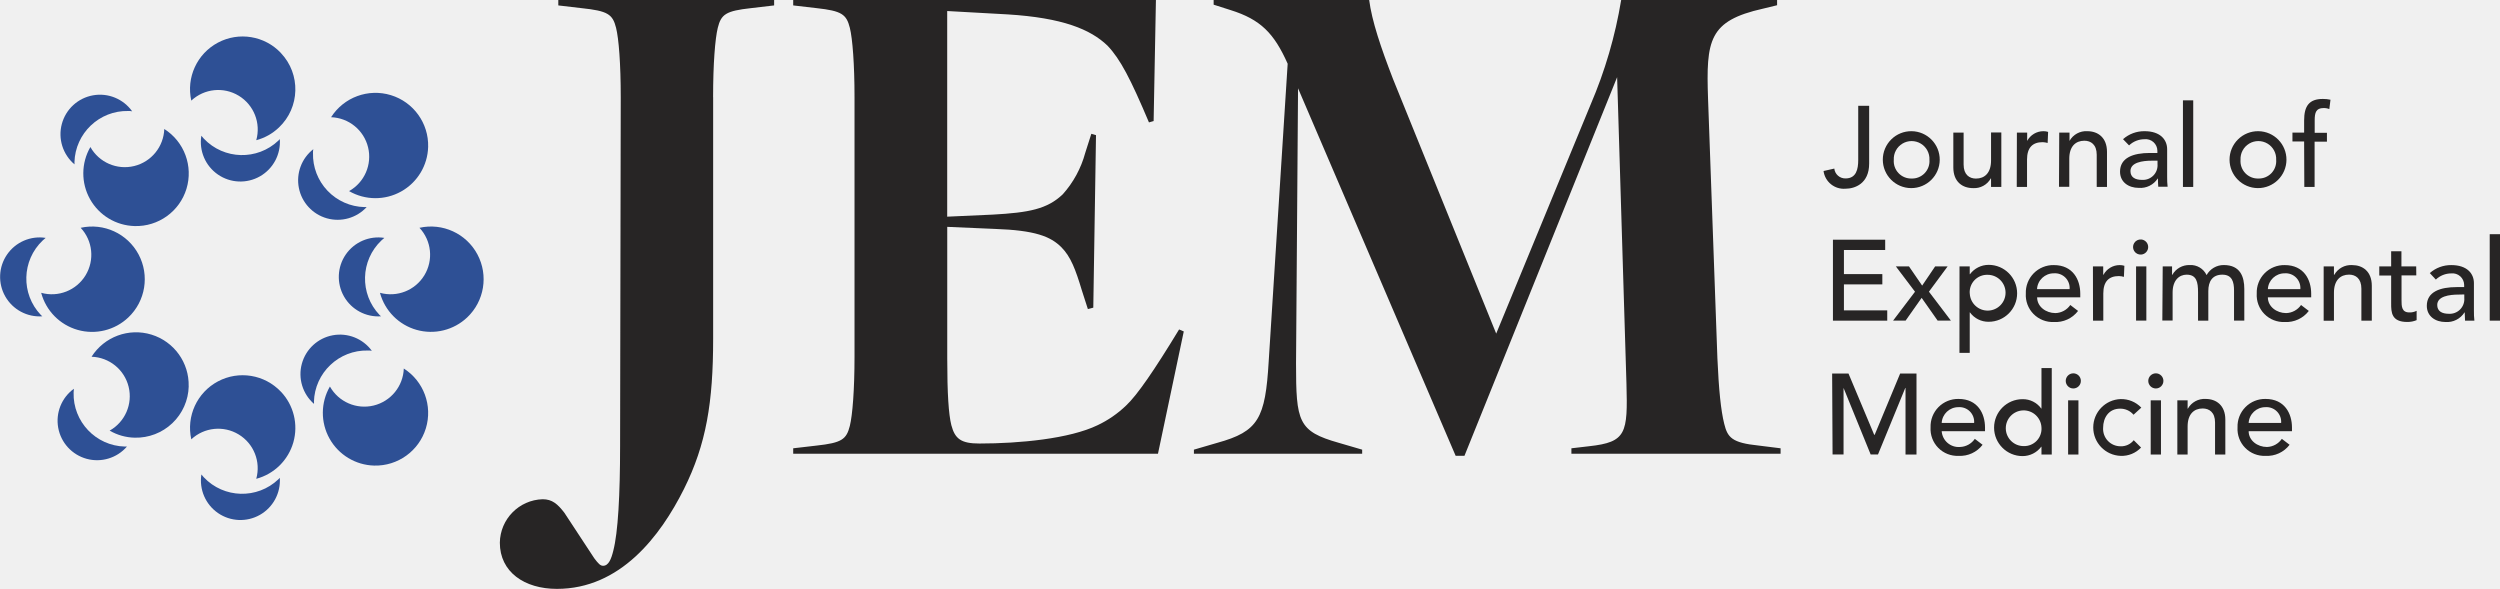
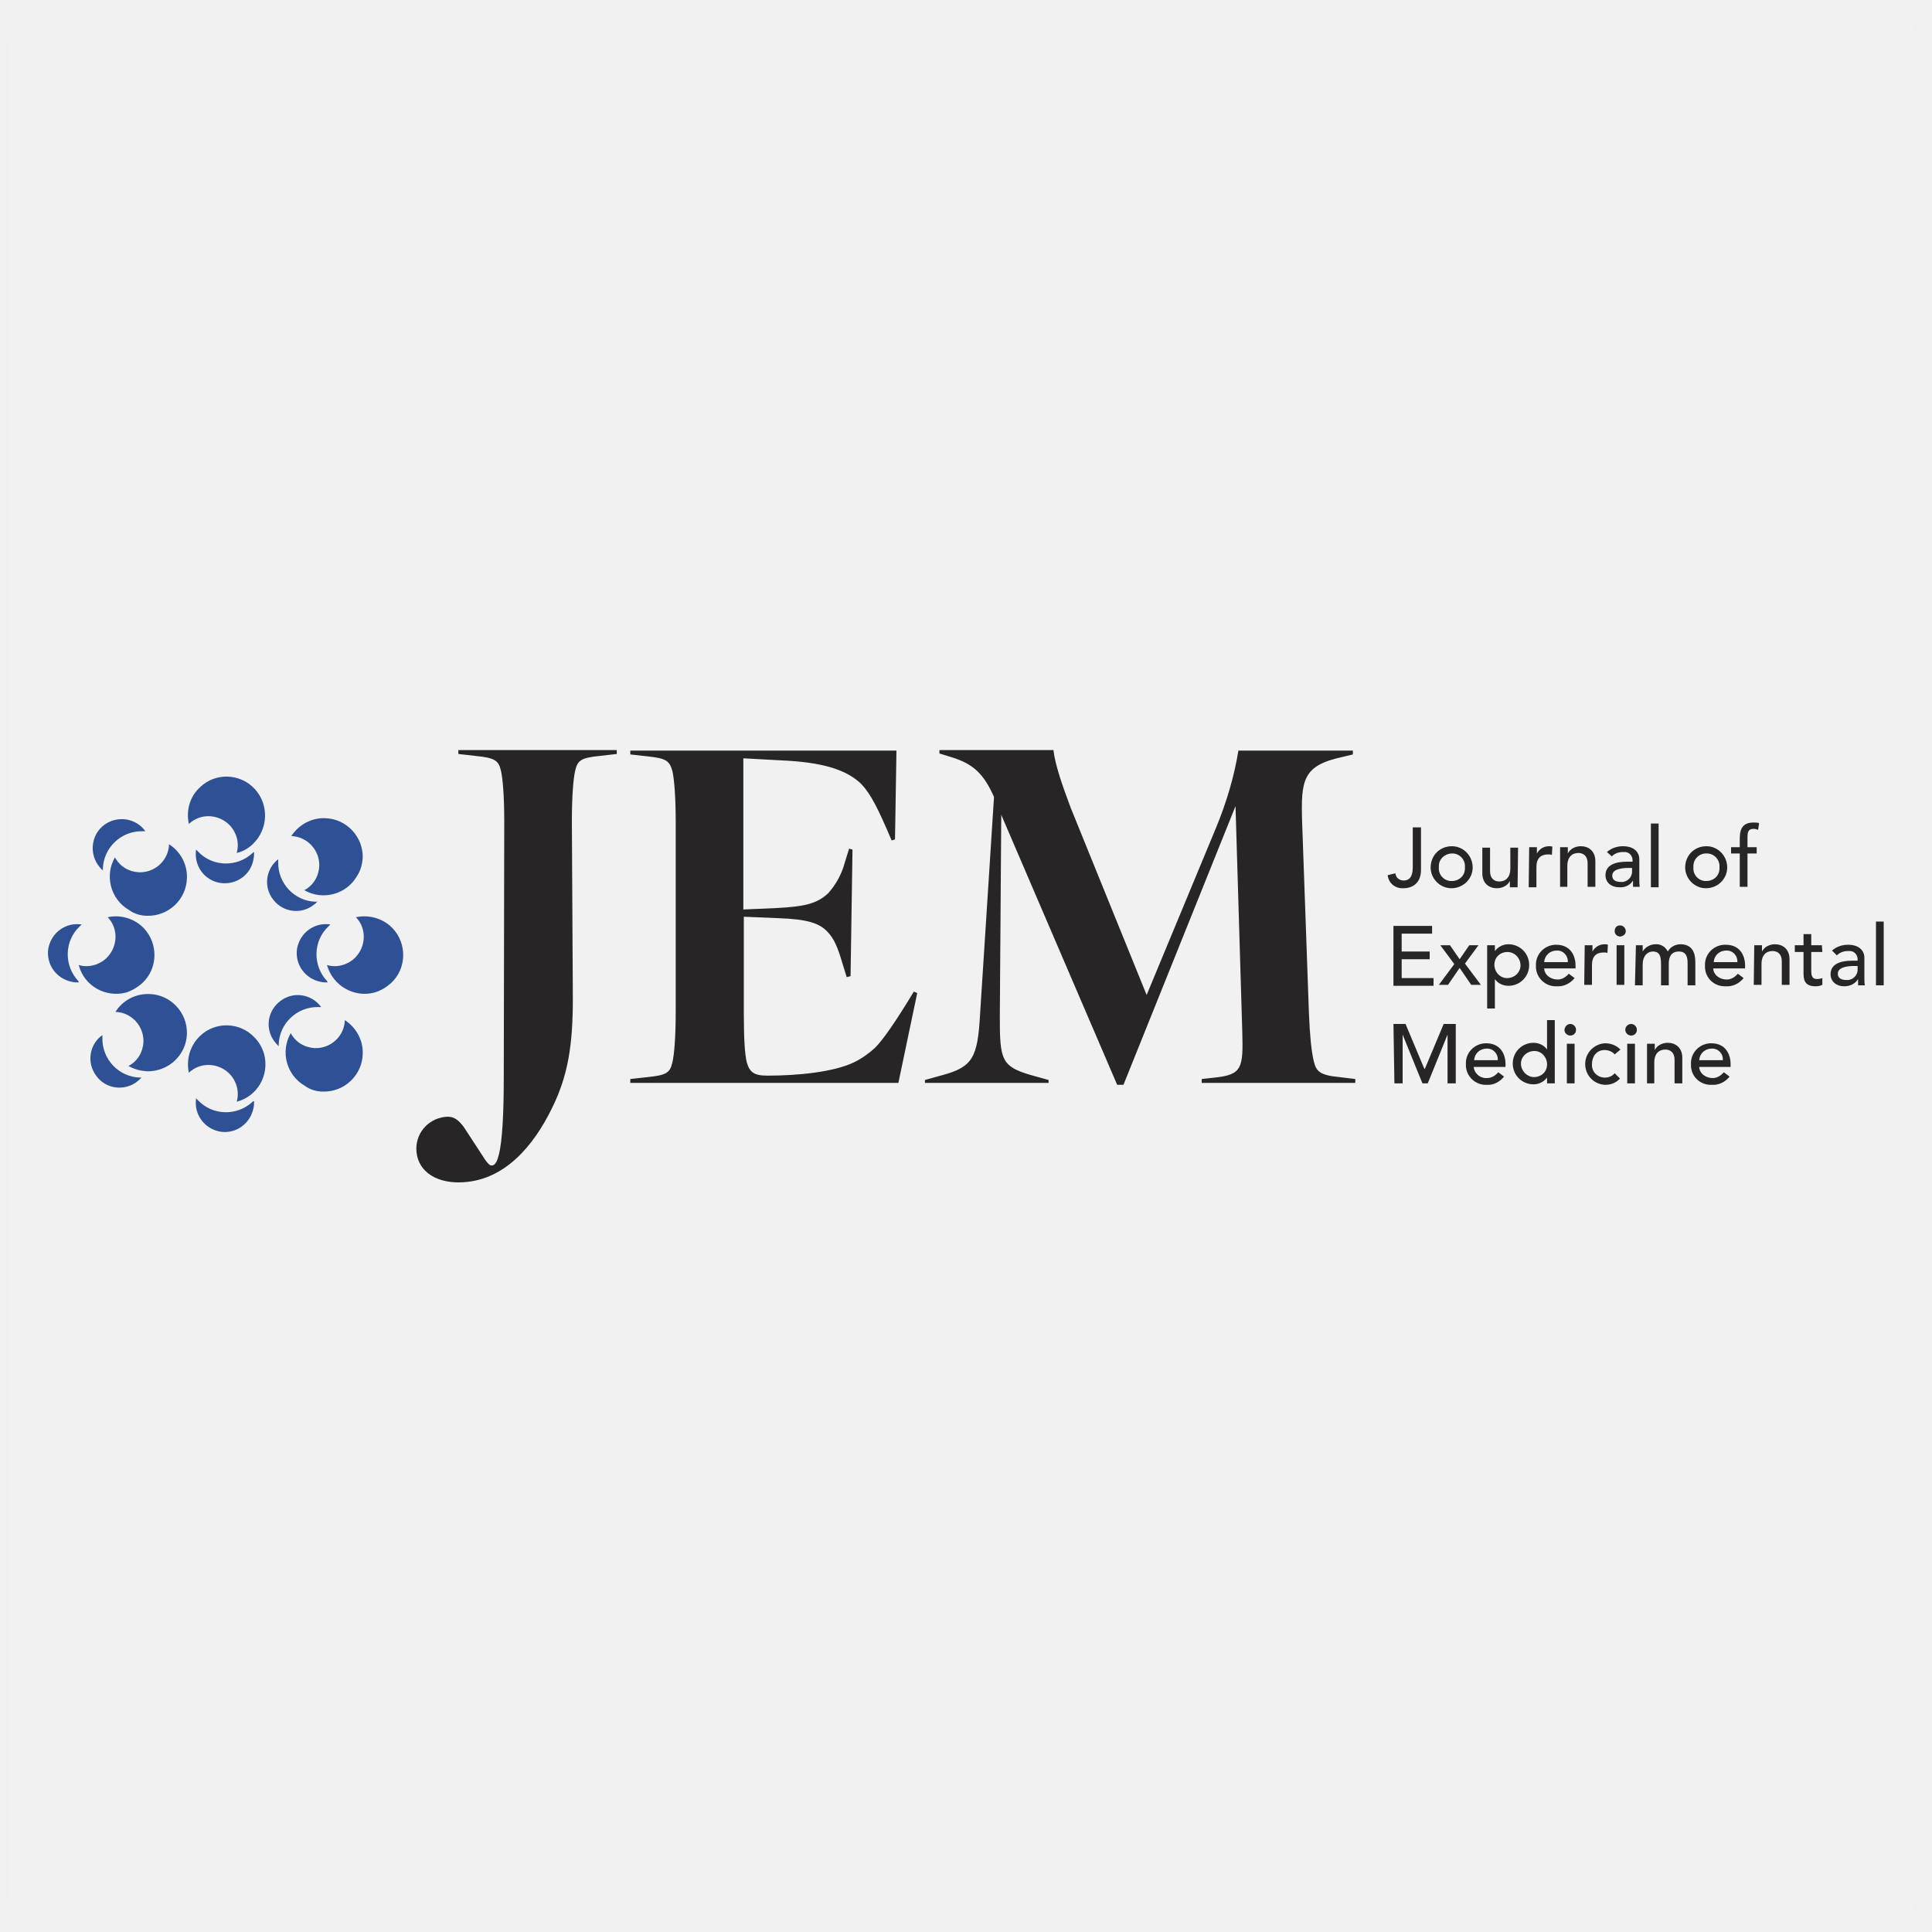
- <svg xmlns="http://www.w3.org/2000/svg" id="Layer_1" data-name="Layer 1" viewBox="0 0 534.92 126">
-   <defs>
-     <style>.cls-1{fill:#272525;}.cls-2{fill:#2e5095;}</style>
-   </defs>
-   <path class="cls-1" d="M164.12,29.78c0-7.12.43-12.5,1-14.82.72-2.91,1.74-3.63,7.12-4.22l4.94-.58V9H131v1.16l4.94.58c5.67.59,6.69,1.31,7.42,4.22.58,2.32,1,7.7,1,14.82l-.14,74.56c0,10.61-.44,18.6-1.46,22.52-.43,1.75-1,3.2-2.18,3.2-.58,0-1-.44-1.88-1.6l-6.4-9.74c-1.45-1.89-2.62-2.9-4.65-2.9a9.44,9.44,0,0,0-9.16,9.3c0,6.25,5.24,9.88,12.21,9.88,13.52,0,22.09-11.19,27.18-21.36,4.79-9.59,6.25-18.6,6.25-32.12V29.78ZM264.83,79.92l-1-.43c-5.38,8.86-9,14.09-11.33,16.27a22.93,22.93,0,0,1-6.11,4.22c-6,2.9-16.71,3.92-25.29,3.92-3.92,0-5.23-1-6-3.92-.59-2.33-.88-6.83-.88-14.25V57.54l10.18.44c8.57.29,11.91,1.59,14.24,3.92,2,2,3.05,4.8,4.36,9.16l1.31,4.07,1.16-.3.58-36.91-1-.29-1.3,4.07a21.83,21.83,0,0,1-4.8,8.86c-3.34,3.2-7.27,3.93-15,4.36l-9.74.44v-44l12.94.72c11.77.73,17.73,3.2,21.36,6.69,2.76,2.9,4.94,7.12,8.87,16.42l1-.29L258.87,9H181.26v1.16l5,.58c5.37.59,6.39,1.31,7.12,4.22.58,2.32,1,7.85,1,14.82V85.3c0,7.12-.43,12.5-1,14.82-.73,2.91-1.75,3.63-7.12,4.22l-5,.58v1.16h78.05l5.52-26.16Zm92.72-54.5,2,65.69c.29,10.61,0,12.5-8,13.37l-3.78.44v1.16h44.76v-1.16l-4.65-.58c-5.81-.59-6.69-1.75-7.41-4.65s-1.16-7.27-1.46-14l-2-55.51c-.44-12.65.15-16.72,11.77-19.33l3-.73V9H358.42a96.44,96.44,0,0,1-6.54,22.38l-20.2,49-22.09-54.5C307,19.17,305.08,13.5,304.5,9H271.22v1l3.63,1.16c6.4,2,9.3,4.94,12.21,11.48L283,86.32c-.72,12.2-2.18,15-11,17.43L267,105.21v.87h36v-.87L298,103.75c-8.72-2.47-9.15-4.5-9.15-17l.43-58.86L323,106.52h1.89l32.7-81.1Z" transform="translate(-11.54 -9)" />
-   <path class="cls-1" d="M409.14,31.64h2.34V44c0,4.35-3.13,5.38-5.06,5.38a4.38,4.38,0,0,1-4.7-3.79l2.3-.52a2.37,2.37,0,0,0,2.4,2.11c2.32,0,2.72-2,2.72-3.94Z" transform="translate(-11.54 -9)" />
-   <path class="cls-1" d="M420.56,37.07a6.09,6.09,0,1,1-6.16,6.09A6.09,6.09,0,0,1,420.56,37.07Zm0,10.13a3.72,3.72,0,0,0,3.82-4,3.82,3.82,0,1,0-7.63,0A3.72,3.72,0,0,0,420.56,47.2Z" transform="translate(-11.54 -9)" />
-   <path class="cls-1" d="M439.76,49h-2.2V47.17h-.05a4.06,4.06,0,0,1-3.81,2.08c-2.25,0-4.21-1.34-4.21-4.42V37.37h2.2v6.84c0,2.18,1.25,3,2.64,3,1.84,0,3.23-1.18,3.23-3.87v-6h2.2Z" transform="translate(-11.54 -9)" />
-   <path class="cls-1" d="M443.09,37.37h2.2v1.78h0a3.94,3.94,0,0,1,3.48-2.08,3.14,3.14,0,0,1,1,.15l-.1,2.37a4.25,4.25,0,0,0-1.08-.17c-2.15,0-3.33,1.17-3.33,3.72V49h-2.2Z" transform="translate(-11.54 -9)" />
-   <path class="cls-1" d="M452.15,37.37h2.2v1.78h0a4.08,4.08,0,0,1,3.81-2.08c2.25,0,4.21,1.35,4.21,4.43V49h-2.2V42.11c0-2.18-1.25-3-2.64-3-1.84,0-3.23,1.17-3.23,3.86v6h-2.2Z" transform="translate(-11.54 -9)" />
-   <path class="cls-1" d="M465.8,38.78a6.82,6.82,0,0,1,4.6-1.71c3.42,0,4.84,1.86,4.84,3.87v5.92a16.51,16.51,0,0,0,.1,2.1h-2c-.05-.59-.07-1.17-.07-1.76h-.05a4.42,4.42,0,0,1-4.06,2c-2.16,0-4-1.22-4-3.47,0-3,2.86-4,6.38-4h1.61v-.49a2.5,2.5,0,0,0-2.76-2.45,4.79,4.79,0,0,0-3.3,1.32Zm6.21,4.6c-2.08,0-4.62.37-4.62,2.23,0,1.32,1,1.88,2.49,1.88a3.13,3.13,0,0,0,3.3-3.37v-.74Z" transform="translate(-11.54 -9)" />
-   <path class="cls-1" d="M478.62,30.47h2.2V49h-2.2Z" transform="translate(-11.54 -9)" />
-   <path class="cls-1" d="M494.76,37.07a6.09,6.09,0,1,1-6.17,6.09A6.09,6.09,0,0,1,494.76,37.07Zm0,10.13a3.72,3.72,0,0,0,3.81-4,3.82,3.82,0,1,0-7.63,0A3.72,3.72,0,0,0,494.76,47.2Z" transform="translate(-11.54 -9)" />
-   <path class="cls-1" d="M504.55,39.27h-2.5v-1.9h2.5v-2.6c0-3.08,1.07-4.6,4-4.6a7.14,7.14,0,0,1,1.64.17l-.25,2a3.09,3.09,0,0,0-1.24-.22c-1.62,0-1.89,1-1.89,2.62v2.67h2.62v1.9h-2.64V49h-2.2Z" transform="translate(-11.54 -9)" />
-   <path class="cls-1" d="M403.73,60.29h11.18v2.2h-8.83v5.16h8.22v2.2h-8.22v5.56h9.27v2.2H403.73Z" transform="translate(-11.54 -9)" />
-   <path class="cls-1" d="M421.29,71.42,417.19,66H420l2.82,4.11L425.6,66h2.67l-4,5.41,4.7,6.19h-2.84l-3.42-4.87-3.43,4.87H416.6Z" transform="translate(-11.54 -9)" />
-   <path class="cls-1" d="M430.81,66H433v1.67h.05a5,5,0,0,1,4-2,6.09,6.09,0,0,1,0,12.18,4.87,4.87,0,0,1-4-2H433V84.5h-2.2Zm2.2,5.8a3.83,3.83,0,1,0,3.82-4A3.72,3.72,0,0,0,433,71.81Z" transform="translate(-11.54 -9)" />
-   <path class="cls-1" d="M447.42,72.62c0,2,1.89,3.37,3.92,3.37a4,4,0,0,0,3.18-1.73l1.66,1.27A6.06,6.06,0,0,1,451,77.9a5.76,5.76,0,0,1-6-6.09,5.88,5.88,0,0,1,6-6.09c4.08,0,5.65,3.13,5.65,6.11v.79Zm6.95-1.76A3.14,3.14,0,0,0,451,67.48a3.58,3.58,0,0,0-3.6,3.38Z" transform="translate(-11.54 -9)" />
-   <path class="cls-1" d="M459.36,66h2.2V67.8h.05a3.94,3.94,0,0,1,3.48-2.08,3.14,3.14,0,0,1,1,.15l-.1,2.37a4.25,4.25,0,0,0-1.08-.17c-2.15,0-3.33,1.17-3.33,3.72v5.82h-2.2Z" transform="translate(-11.54 -9)" />
-   <path class="cls-1" d="M469.69,60.24a1.62,1.62,0,0,1,0,3.23,1.62,1.62,0,1,1,0-3.23ZM468.59,66h2.2v11.6h-2.2Z" transform="translate(-11.54 -9)" />
-   <path class="cls-1" d="M474.29,66h2v1.81h.05a4.14,4.14,0,0,1,3.72-2.1,3.76,3.76,0,0,1,3.62,2.15,4.18,4.18,0,0,1,3.67-2.15c3.57,0,4.4,2.54,4.4,5.14v6.75h-2.2V71.15c0-1.76-.37-3.38-2.5-3.38s-3,1.45-3,3.5v6.34h-2.2V71.54c0-2.2-.32-3.77-2.44-3.77-1.59,0-3,1.2-3,3.82v6h-2.2Z" transform="translate(-11.54 -9)" />
-   <path class="cls-1" d="M496.79,72.62c0,2,1.89,3.37,3.92,3.37a4,4,0,0,0,3.18-1.73l1.66,1.27a6.06,6.06,0,0,1-5.14,2.37,5.75,5.75,0,0,1-6-6.09,5.87,5.87,0,0,1,6-6.09c4.08,0,5.65,3.13,5.65,6.11v.79Zm6.95-1.76a3.14,3.14,0,0,0-3.35-3.38,3.58,3.58,0,0,0-3.6,3.38Z" transform="translate(-11.54 -9)" />
-   <path class="cls-1" d="M508.73,66h2.2V67.8H511a4.1,4.1,0,0,1,3.82-2.08c2.25,0,4.21,1.34,4.21,4.43v7.46H516.8V70.76c0-2.18-1.24-3-2.64-3-1.83,0-3.23,1.18-3.23,3.87v6h-2.2Z" transform="translate(-11.54 -9)" />
-   <path class="cls-1" d="M528.55,67.92h-3.16v5.26c0,1.3,0,2.67,1.67,2.67a3.11,3.11,0,0,0,1.56-.35v2a5,5,0,0,1-2,.39c-3.4,0-3.45-2.08-3.45-3.94v-6h-2.54V66h2.54V62.76h2.2V66h3.16Z" transform="translate(-11.54 -9)" />
-   <path class="cls-1" d="M531.44,67.43a6.82,6.82,0,0,1,4.6-1.71c3.42,0,4.84,1.86,4.84,3.86V75.5a16.58,16.58,0,0,0,.1,2.11h-2c0-.59-.07-1.18-.07-1.76h-.05a4.42,4.42,0,0,1-4.06,2.05c-2.16,0-4-1.22-4-3.47,0-3,2.86-4,6.38-4h1.61v-.48a2.5,2.5,0,0,0-2.76-2.45,4.79,4.79,0,0,0-3.3,1.32Zm6.21,4.6c-2.08,0-4.62.37-4.62,2.23,0,1.32,1,1.88,2.49,1.88a3.13,3.13,0,0,0,3.3-3.38V72Z" transform="translate(-11.54 -9)" />
-   <path class="cls-1" d="M544.26,59.11h2.2v18.5h-2.2Z" transform="translate(-11.54 -9)" />
-   <path class="cls-1" d="M403.56,88.93h3.5l5.5,13.11h.1l5.45-13.11h3.5v17.32h-2.35V92h-.05l-5.84,14.24H411.8L406,92h0v14.24h-2.35Z" transform="translate(-11.54 -9)" />
-   <path class="cls-1" d="M427,101.26a3.64,3.64,0,0,0,3.91,3.38,4,4,0,0,0,3.18-1.74l1.66,1.27a6.06,6.06,0,0,1-5.13,2.37,5.76,5.76,0,0,1-6-6.09,5.88,5.88,0,0,1,6-6.09c4.08,0,5.65,3.13,5.65,6.12v.78Zm6.94-1.76a3.14,3.14,0,0,0-3.35-3.38A3.57,3.57,0,0,0,427,99.5Z" transform="translate(-11.54 -9)" />
-   <path class="cls-1" d="M450.55,106.25h-2.2v-1.66h-.05a5,5,0,0,1-4,2,6.09,6.09,0,0,1,0-12.18,4.84,4.84,0,0,1,4,2h.05V87.76h2.2Zm-2.2-5.8a3.82,3.82,0,1,0-3.81,4A3.71,3.71,0,0,0,448.35,100.45Z" transform="translate(-11.54 -9)" />
-   <path class="cls-1" d="M455.16,88.88a1.62,1.62,0,1,1-1.62,1.62A1.63,1.63,0,0,1,455.16,88.88Zm-1.11,5.78h2.21v11.59h-2.21Z" transform="translate(-11.54 -9)" />
-   <path class="cls-1" d="M468.05,97.74a3.69,3.69,0,0,0-2.89-1.3c-2.4,0-3.62,1.93-3.62,4.11a3.72,3.72,0,0,0,3.74,3.94,3.42,3.42,0,0,0,2.81-1.3l1.57,1.57a5.7,5.7,0,0,1-4.4,1.78,6.08,6.08,0,0,1,0-12.15,5.92,5.92,0,0,1,4.45,1.83Z" transform="translate(-11.54 -9)" />
-   <path class="cls-1" d="M472.82,88.88a1.62,1.62,0,1,1-1.62,1.62A1.63,1.63,0,0,1,472.82,88.88Zm-1.1,5.78h2.2v11.59h-2.2Z" transform="translate(-11.54 -9)" />
-   <path class="cls-1" d="M477.42,94.66h2.2v1.78h.05a4.08,4.08,0,0,1,3.81-2.08c2.25,0,4.21,1.35,4.21,4.43v7.46h-2.2V99.4c0-2.18-1.25-3-2.64-3-1.84,0-3.23,1.17-3.23,3.86v6h-2.2Z" transform="translate(-11.54 -9)" />
-   <path class="cls-1" d="M492.68,101.26c0,2,1.89,3.38,3.92,3.38a4,4,0,0,0,3.18-1.74l1.66,1.27a6.06,6.06,0,0,1-5.14,2.37,5.75,5.75,0,0,1-6-6.09,5.88,5.88,0,0,1,6-6.09c4.08,0,5.65,3.13,5.65,6.12v.78Zm6.95-1.76a3.14,3.14,0,0,0-3.35-3.38,3.58,3.58,0,0,0-3.6,3.38Z" transform="translate(-11.54 -9)" />
-   <path class="cls-2" d="M111.5,76.92a11.27,11.27,0,0,0-10.21-19.18,8.45,8.45,0,0,1-8.45,13.91,11.29,11.29,0,0,0,18.66,5.27Z" transform="translate(-11.54 -9)" />
-   <path class="cls-2" d="M92.74,76.38a11.27,11.27,0,0,1,.42-15.94c.2-.19.41-.36.62-.54a8.45,8.45,0,1,0-.72,16.78c-.1-.1-.22-.19-.32-.3Z" transform="translate(-11.54 -9)" />
-   <path class="cls-2" d="M39,76.92a11.27,11.27,0,0,0-10.2-19.18,8.45,8.45,0,0,1-8.45,13.91A11.27,11.27,0,0,0,39,76.92Z" transform="translate(-11.54 -9)" />
-   <path class="cls-2" d="M20.27,76.38a11.27,11.27,0,0,1,.42-15.94c.19-.19.41-.36.62-.54a8.45,8.45,0,1,0-.72,16.78c-.11-.1-.22-.19-.32-.3Z" transform="translate(-11.54 -9)" />
-   <path class="cls-2" d="M71.64,20.33a11.26,11.26,0,0,0-19.17,10.2A8.45,8.45,0,0,1,66.37,39a11.15,11.15,0,0,0,4.85-2.72,11.27,11.27,0,0,0,.42-15.94Z" transform="translate(-11.54 -9)" />
-   <path class="cls-2" d="M71.1,39.09a11.28,11.28,0,0,1-15.94-.42c-.19-.2-.36-.41-.54-.63a8.46,8.46,0,1,0,16.79.72l-.31.33Z" transform="translate(-11.54 -9)" />
-   <path class="cls-2" d="M71.64,92.81A11.26,11.26,0,0,0,52.47,103a8.45,8.45,0,0,1,13.9,8.45,11.27,11.27,0,0,0,5.27-18.65Z" transform="translate(-11.54 -9)" />
-   <path class="cls-2" d="M71.1,111.56a11.27,11.27,0,0,1-15.94-.42c-.19-.2-.36-.41-.53-.62a8.45,8.45,0,1,0,16.78.72c-.11.11-.2.22-.31.32Z" transform="translate(-11.54 -9)" />
-   <path class="cls-2" d="M103.15,40.43a11.27,11.27,0,0,0-20.77-6.35,8.45,8.45,0,0,1,3.85,15.81,11.28,11.28,0,0,0,16.92-9.46Z" transform="translate(-11.54 -9)" />
-   <path class="cls-2" d="M89.51,53.31a11.28,11.28,0,0,1-11-11.57c0-.28,0-.55.07-.82A8.45,8.45,0,1,0,90,53.3Z" transform="translate(-11.54 -9)" />
-   <path class="cls-2" d="M51.91,91.68a11.27,11.27,0,0,0-20.78-6.35A8.45,8.45,0,0,1,35,101.14a11.13,11.13,0,0,0,5.35,1.51,11.28,11.28,0,0,0,11.57-11Z" transform="translate(-11.54 -9)" />
-   <path class="cls-2" d="M38.26,104.55A11.26,11.26,0,0,1,27.29,93a7.36,7.36,0,0,1,.06-.82A8.45,8.45,0,1,0,38.7,104.55c-.14,0-.29,0-.44,0Z" transform="translate(-11.54 -9)" />
-   <path class="cls-2" d="M91.59,108.62a11.27,11.27,0,0,0,6.35-20.77A8.45,8.45,0,0,1,82.13,91.7a11.28,11.28,0,0,0,9.46,16.92Z" transform="translate(-11.54 -9)" />
-   <path class="cls-2" d="M78.71,95A11.29,11.29,0,0,1,90.28,84c.28,0,.55,0,.82.06A8.45,8.45,0,1,0,78.73,95.42c0-.15,0-.29,0-.44Z" transform="translate(-11.54 -9)" />
-   <path class="cls-2" d="M40.35,57.37A11.26,11.26,0,0,0,46.69,36.6a8.45,8.45,0,0,1-15.81,3.86,11.27,11.27,0,0,0,9.47,16.91Z" transform="translate(-11.54 -9)" />
-   <path class="cls-2" d="M27.47,43.73A11.28,11.28,0,0,1,39,32.75c.28,0,.55,0,.82.07A8.45,8.45,0,1,0,27.48,44.17c0-.15,0-.29,0-.44Z" transform="translate(-11.54 -9)" />
+ <svg xmlns="http://www.w3.org/2000/svg" version="1.1" id="Layer_1" x="0px" y="0px" viewBox="0 0 400 400" style="enable-background:new 0 0 400 400;" xml:space="preserve">
+   <style type="text/css">
+ 	
+ 		.st0{opacity:0.1;fill:#FFFFFF;stroke:#FFFFFF;stroke-width:18;stroke-linecap:round;stroke-linejoin:round;stroke-miterlimit:10;enable-background:new    ;}
+ 	.st1{fill:#272525;}
+ 	.st2{fill:#2E5095;}
+ </style>
+   <rect x="11.1" y="9.8" class="st0" width="376.9" height="381.4" />
+   <g>
+     <path class="st1" d="M118.4,170c0-5.1,0.3-8.9,0.7-10.5c0.5-2.1,1.2-2.6,5.1-3l3.5-0.4v-0.8H94.9v0.8l3.5,0.4c4,0.4,4.8,0.9,5.3,3   c0.4,1.6,0.7,5.5,0.7,10.5l-0.1,53c0,7.5-0.3,13.2-1,16c-0.3,1.2-0.7,2.3-1.5,2.3c-0.4,0-0.7-0.3-1.3-1.1l-4.5-6.9   c-1-1.3-1.9-2.1-3.3-2.1c-3.6,0.1-6.5,3-6.5,6.6c0,4.4,3.7,7,8.7,7c9.6,0,15.7-7.9,19.3-15.2c3.4-6.8,4.4-13.2,4.4-22.8L118.4,170   L118.4,170z M189.9,205.6l-0.7-0.3c-3.8,6.3-6.4,10-8,11.6c-1.3,1.2-2.7,2.2-4.3,3c-4.3,2.1-11.9,2.8-18,2.8   c-2.8,0-3.7-0.7-4.3-2.8c-0.4-1.7-0.6-4.9-0.6-10.1v-20l7.2,0.3c6.1,0.2,8.5,1.1,10.1,2.8c1.4,1.4,2.2,3.4,3.1,6.5l0.9,2.9l0.8-0.2   l0.4-26.2l-0.7-0.2l-0.9,2.9c-0.6,2.3-1.8,4.5-3.4,6.3c-2.4,2.3-5.2,2.8-10.7,3.1l-6.9,0.3v-31.3l9.2,0.5   c8.4,0.5,12.6,2.3,15.2,4.8c2,2.1,3.5,5.1,6.3,11.7l0.7-0.2l0.3-18.4h-55.1v0.8l3.6,0.4c3.8,0.4,4.5,0.9,5.1,3   c0.4,1.6,0.7,5.6,0.7,10.5v39.4c0,5.1-0.3,8.9-0.7,10.5c-0.5,2.1-1.2,2.6-5.1,3l-3.6,0.4v0.8H186L189.9,205.6L189.9,205.6z    M255.8,166.9l1.4,46.7c0.2,7.5,0,8.9-5.7,9.5l-2.7,0.3v0.8h31.8v-0.8l-3.3-0.4c-4.1-0.4-4.8-1.2-5.3-3.3c-0.5-2.1-0.8-5.2-1-9.9   l-1.4-39.4c-0.3-9,0.1-11.9,8.4-13.7l2.1-0.5v-0.8h-23.7c-0.9,5.5-2.5,10.8-4.6,15.9L237.4,206l-15.7-38.7c-1.8-4.8-3.2-8.8-3.6-12   h-23.6v0.7l2.6,0.8c4.5,1.4,6.6,3.5,8.7,8.2l-2.9,45.2c-0.5,8.7-1.5,10.7-7.8,12.4l-3.6,1v0.6h25.6v-0.6l-3.6-1   c-6.2-1.8-6.5-3.2-6.5-12.1l0.3-41.8l24,55.9h1.3L255.8,166.9L255.8,166.9z" />
+     <path class="st1" d="M292.5,171.3h1.7v8.8c0,3.1-2.2,3.8-3.6,3.8c-1.7,0.1-3.1-1-3.3-2.7l1.6-0.4c0.1,0.9,0.8,1.5,1.7,1.5   c1.6,0,1.9-1.4,1.9-2.8L292.5,171.3z" />
+     <path class="st1" d="M300.6,175.2c2.4,0,4.3,2,4.3,4.4c0,2.4-2,4.3-4.4,4.3c-2.4,0-4.3-2-4.3-4.3   C296.2,177.1,298.1,175.2,300.6,175.2C300.5,175.2,300.6,175.2,300.6,175.2z M300.6,182.4c1.5,0,2.7-1.1,2.7-2.6c0-0.1,0-0.2,0-0.3   c0.1-1.5-1.1-2.8-2.6-2.8s-2.8,1.1-2.8,2.6c0,0.1,0,0.2,0,0.3c-0.1,1.5,1,2.7,2.4,2.8C300.4,182.4,300.5,182.4,300.6,182.4z" />
+     <path class="st1" d="M314.2,183.7h-1.6v-1.3h0c-0.5,1-1.6,1.5-2.7,1.5c-1.6,0-3-1-3-3.1v-5.3h1.6v4.9c0,1.5,0.9,2.1,1.9,2.1   c1.3,0,2.3-0.8,2.3-2.7v-4.3h1.6L314.2,183.7z" />
+     <path class="st1" d="M316.6,175.4h1.6v1.3l0,0c0.5-0.9,1.4-1.5,2.5-1.5c0.2,0,0.5,0,0.7,0.1l-0.1,1.7c-0.2-0.1-0.5-0.1-0.8-0.1   c-1.5,0-2.4,0.8-2.4,2.6v4.2h-1.6L316.6,175.4z" />
+     <path class="st1" d="M323,175.4h1.6v1.3l0,0c0.5-1,1.6-1.5,2.7-1.5c1.6,0,3,1,3,3.1v5.3h-1.6v-4.9c0-1.5-0.9-2.1-1.9-2.1   c-1.3,0-2.3,0.8-2.3,2.7v4.3H323L323,175.4z" />
+     <path class="st1" d="M332.7,176.4c0.9-0.8,2.1-1.2,3.3-1.2c2.4,0,3.4,1.3,3.4,2.7v4.2c0,0.5,0,1,0.1,1.5h-1.4c0-0.4,0-0.8,0-1.3h0   c-0.6,1-1.7,1.5-2.9,1.4c-1.5,0-2.8-0.9-2.8-2.5c0-2.1,2-2.8,4.5-2.8h1.1v-0.3c0-1-0.8-1.8-1.8-1.7c-0.1,0-0.1,0-0.2,0   c-0.9,0-1.7,0.3-2.3,0.9L332.7,176.4z M337.1,179.7c-1.5,0-3.3,0.3-3.3,1.6c0,0.9,0.7,1.3,1.8,1.3c1.2,0.1,2.3-0.9,2.3-2.1   c0-0.1,0-0.2,0-0.3v-0.5H337.1z" />
+     <path class="st1" d="M341.8,170.5h1.6v13.2h-1.6V170.5z" />
+     <path class="st1" d="M353.3,175.2c2.4,0,4.3,2,4.3,4.4c0,2.4-2,4.3-4.4,4.3c-2.4,0-4.3-2-4.3-4.3   C348.9,177.1,350.8,175.2,353.3,175.2C353.2,175.2,353.3,175.2,353.3,175.2z M353.3,182.4c1.5,0,2.7-1.1,2.7-2.6c0-0.1,0-0.2,0-0.3   c0.1-1.5-1.1-2.8-2.6-2.8c-1.5-0.1-2.8,1.1-2.8,2.6c0,0.1,0,0.2,0,0.3c-0.1,1.5,1,2.7,2.4,2.8C353.1,182.4,353.2,182.4,353.3,182.4   z" />
+     <path class="st1" d="M360.2,176.7h-1.8v-1.3h1.8v-1.8c0-2.2,0.8-3.3,2.8-3.3c0.4,0,0.8,0,1.2,0.1l-0.2,1.4   c-0.3-0.1-0.6-0.2-0.9-0.2c-1.2,0-1.3,0.7-1.3,1.9v1.9h1.9v1.3h-1.9v6.9h-1.6L360.2,176.7z" />
+     <path class="st1" d="M288.6,191.7h7.9v1.6h-6.3v3.7h5.8v1.6h-5.8v3.9h6.6v1.6h-8.3V191.7z" />
+     <path class="st1" d="M301.1,199.6l-2.9-3.9h2l2,2.9l2-2.9h1.9l-2.8,3.8l3.3,4.4h-2l-2.4-3.5l-2.4,3.5h-1.9L301.1,199.6z" />
+     <path class="st1" d="M307.9,195.7h1.6v1.2h0c0.7-0.9,1.7-1.4,2.8-1.4c2.4,0,4.3,1.9,4.3,4.3s-1.9,4.3-4.3,4.3   c-1.1,0-2.2-0.5-2.8-1.4h0v6.1h-1.6L307.9,195.7z M309.4,199.9c0.1,1.5,1.3,2.7,2.8,2.6c1.5-0.1,2.7-1.3,2.6-2.8   c-0.1-1.5-1.3-2.6-2.7-2.6c-1.5,0-2.7,1.1-2.7,2.6C309.4,199.7,309.4,199.8,309.4,199.9L309.4,199.9z" />
+     <path class="st1" d="M319.7,200.4c0,1.4,1.3,2.4,2.8,2.4c0.9,0,1.7-0.5,2.3-1.2l1.2,0.9c-0.9,1.1-2.2,1.8-3.7,1.7   c-2.3,0.1-4.2-1.7-4.3-3.9c0-0.1,0-0.3,0-0.4c-0.1-2.3,1.7-4.2,4-4.3c0.1,0,0.2,0,0.2,0c2.9,0,4,2.2,4,4.3v0.6H319.7z M324.6,199.2   c0.1-1.2-0.8-2.3-2-2.4c-0.1,0-0.2,0-0.3,0c-1.4,0-2.5,1-2.6,2.4H324.6z" />
+     <path class="st1" d="M328.1,195.7h1.6v1.3h0c0.5-0.9,1.4-1.5,2.5-1.5c0.2,0,0.5,0,0.7,0.1l-0.1,1.7c-0.2-0.1-0.5-0.1-0.8-0.1   c-1.5,0-2.4,0.8-2.4,2.6v4.1h-1.6L328.1,195.7z" />
+     <path class="st1" d="M335.5,191.6c0.6,0,1.1,0.6,1.1,1.2c0,0.6-0.5,1-1.1,1.1c-0.6,0-1.2-0.4-1.2-1.1s0.4-1.2,1.1-1.2   C335.4,191.6,335.4,191.6,335.5,191.6z M334.7,195.7h1.6v8.2h-1.6V195.7z" />
+     <path class="st1" d="M338.7,195.7h1.4v1.3h0c0.5-0.9,1.6-1.5,2.6-1.5c1.1-0.1,2.1,0.5,2.6,1.5c0.5-0.9,1.5-1.5,2.6-1.5   c2.5,0,3.1,1.8,3.1,3.7v4.8h-1.6v-4.6c0-1.3-0.3-2.4-1.8-2.4s-2.1,1-2.1,2.5v4.5h-1.6v-4.3c0-1.6-0.2-2.7-1.7-2.7   c-1.1,0-2.1,0.9-2.1,2.7v4.3h-1.6L338.7,195.7z" />
+     <path class="st1" d="M354.7,200.4c0,1.4,1.3,2.4,2.8,2.4c0.9,0,1.7-0.5,2.3-1.2l1.2,0.9c-0.9,1.1-2.2,1.8-3.7,1.7   c-2.3,0.1-4.2-1.6-4.3-3.9c0-0.1,0-0.3,0-0.4c-0.1-2.3,1.7-4.2,4-4.3c0.1,0,0.2,0,0.3,0c2.9,0,4,2.2,4,4.3v0.6H354.7z M359.7,199.2   c0.1-1.2-0.8-2.3-2-2.4c-0.1,0-0.2,0-0.3,0c-1.4,0-2.5,1-2.6,2.4H359.7z" />
+     <path class="st1" d="M363.2,195.7h1.6v1.3h0c0.5-1,1.6-1.5,2.7-1.5c1.6,0,3,1,3,3.1v5.3h-1.6v-4.9c0-1.5-0.9-2.1-1.9-2.1   c-1.3,0-2.3,0.8-2.3,2.7v4.3h-1.6L363.2,195.7z" />
+     <path class="st1" d="M377.3,197.1H375v3.7c0,0.9,0,1.9,1.2,1.9c0.4,0,0.8-0.1,1.1-0.2v1.4c-0.4,0.2-0.9,0.3-1.4,0.3   c-2.4,0-2.5-1.5-2.5-2.8v-4.3h-1.8v-1.4h1.8v-2.3h1.6v2.3h2.2L377.3,197.1z" />
+     <path class="st1" d="M379.3,196.8c0.9-0.8,2.1-1.2,3.3-1.2c2.4,0,3.4,1.3,3.4,2.7v4.2c0,0.5,0,1,0.1,1.5h-1.4c0-0.4,0-0.8,0-1.3h0   c-0.6,1-1.7,1.5-2.9,1.5c-1.5,0-2.8-0.9-2.8-2.5c0-2.1,2-2.8,4.5-2.8h1.1v-0.3c0-1-0.8-1.8-1.8-1.7c-0.1,0-0.1,0-0.2,0   c-0.9,0-1.7,0.3-2.3,0.9L379.3,196.8z M383.8,200c-1.5,0-3.3,0.3-3.3,1.6c0,0.9,0.7,1.3,1.8,1.3c1.2,0.1,2.3-0.9,2.3-2.1   c0-0.1,0-0.2,0-0.3V200L383.8,200z" />
+     <path class="st1" d="M388.4,190.8h1.6V204h-1.6V190.8z" />
+     <path class="st1" d="M288.5,212h2.5l3.9,9.3h0.1l3.9-9.3h2.5v12.3h-1.7v-10.1h0l-4.1,10.1h-1.1l-4.1-10.1l0,0v10.1h-1.7L288.5,212z   " />
+     <path class="st1" d="M305.1,220.8c0.1,1.4,1.3,2.5,2.8,2.4c0,0,0,0,0,0c0.9,0,1.7-0.5,2.3-1.2l1.2,0.9c-0.9,1.1-2.2,1.8-3.6,1.7   c-2.3,0.1-4.2-1.7-4.3-3.9c0-0.1,0-0.3,0-0.4c-0.1-2.3,1.7-4.2,4-4.3c0.1,0,0.2,0,0.2,0c2.9,0,4,2.2,4,4.3v0.6H305.1z M310.1,219.5   c0.1-1.2-0.8-2.3-2-2.4c-0.1,0-0.2,0-0.3,0c-1.4,0-2.5,1-2.6,2.4H310.1z" />
+     <path class="st1" d="M321.9,224.3h-1.6v-1.2h0c-0.7,0.9-1.7,1.4-2.8,1.4c-2.4,0-4.3-1.9-4.3-4.3s1.9-4.3,4.3-4.3l0,0   c1.1,0,2.2,0.5,2.8,1.4h0v-6.1h1.6V224.3z M320.3,220.2c-0.1-1.5-1.3-2.7-2.8-2.6s-2.7,1.3-2.6,2.8c0.1,1.4,1.3,2.6,2.7,2.6   c1.5,0,2.7-1.1,2.7-2.6C320.3,220.4,320.3,220.3,320.3,220.2L320.3,220.2z" />
+     <path class="st1" d="M325.1,212c0.6,0,1.2,0.5,1.2,1.2s-0.5,1.2-1.2,1.2c-0.6,0-1.2-0.5-1.2-1.2l0,0C324,212.5,324.5,212,325.1,212   z M324.4,216.1h1.6v8.2h-1.6V216.1z" />
+     <path class="st1" d="M334.3,218.3c-0.5-0.6-1.3-0.9-2.1-0.9c-1.7,0-2.6,1.4-2.6,2.9c-0.1,1.5,1,2.7,2.5,2.8c0.1,0,0.1,0,0.2,0   c0.8,0,1.5-0.3,2-0.9l1.1,1.1c-0.8,0.9-1.9,1.3-3.1,1.3c-2.4-0.1-4.2-2.1-4.1-4.5c0.1-2.2,1.9-4,4.1-4.1c1.2,0,2.3,0.4,3.2,1.3   L334.3,218.3z" />
+     <path class="st1" d="M337.7,212c0.6,0,1.2,0.5,1.2,1.2s-0.5,1.2-1.2,1.2c-0.6,0-1.2-0.5-1.2-1.2l0,0   C336.5,212.5,337.1,212,337.7,212z M336.9,216.1h1.6v8.2h-1.6V216.1z" />
+     <path class="st1" d="M341,216.1h1.6v1.3h0c0.5-1,1.6-1.5,2.7-1.5c1.6,0,3,1,3,3.1v5.3h-1.6v-4.9c0-1.5-0.9-2.1-1.9-2.1   c-1.3,0-2.3,0.8-2.3,2.7v4.3H341L341,216.1z" />
+     <path class="st1" d="M351.8,220.8c0,1.4,1.3,2.4,2.8,2.4c0.9,0,1.7-0.5,2.3-1.2l1.2,0.9c-0.9,1.1-2.2,1.8-3.7,1.7   c-2.3,0.1-4.2-1.6-4.3-3.9c0-0.1,0-0.3,0-0.4c-0.1-2.3,1.7-4.2,4-4.3c0.1,0,0.2,0,0.2,0c2.9,0,4,2.2,4,4.3v0.6H351.8z M356.7,219.5   c0.1-1.2-0.8-2.3-2-2.4c-0.1,0-0.2,0-0.3,0c-1.4,0-2.5,1-2.6,2.4H356.7z" />
+     <path class="st2" d="M81,203.5c3.2-3,3.3-8.1,0.3-11.3c-1.9-2-4.8-2.9-7.6-2.3c2.3,2.4,2.1,6.2-0.3,8.5c-1.5,1.4-3.7,2-5.7,1.4   c1.2,4.3,5.6,6.8,9.8,5.7C78.9,205.1,80,204.4,81,203.5z" />
+     <path class="st2" d="M67.7,203.1c-3-3.2-2.9-8.3,0.3-11.3c0,0,0,0,0,0c0.1-0.1,0.3-0.3,0.4-0.4c-3.3-0.5-6.3,1.7-6.9,5   c-0.5,3.3,1.7,6.3,5,6.9c0.4,0.1,0.9,0.1,1.3,0.1C67.8,203.3,67.8,203.2,67.7,203.1z" />
+     <path class="st2" d="M29.5,203.5c3.2-3,3.3-8.1,0.3-11.3c-1.9-2-4.8-2.9-7.5-2.3c2.3,2.4,2.1,6.2-0.3,8.5c-1.5,1.4-3.7,2-5.7,1.4   c1.1,4.3,5.5,6.8,9.8,5.7C27.3,205.1,28.5,204.4,29.5,203.5z" />
+     <path class="st2" d="M16.2,203.1c-3-3.2-2.9-8.3,0.3-11.3c0,0,0,0,0,0c0.1-0.1,0.3-0.3,0.4-0.4c-3.3-0.5-6.3,1.7-6.9,5   c-0.5,3.3,1.7,6.3,5,6.9c0.4,0.1,0.9,0.1,1.3,0.1C16.3,203.3,16.3,203.2,16.2,203.1z" />
+     <path class="st2" d="M52.7,163.3c-3-3.2-8.1-3.4-11.3-0.3c-2.1,1.9-2.9,4.8-2.3,7.6c2.4-2.3,6.2-2.1,8.5,0.3c1.4,1.5,2,3.7,1.4,5.7   c1.3-0.3,2.5-1,3.4-1.9C55.6,171.6,55.7,166.5,52.7,163.3C52.7,163.3,52.7,163.3,52.7,163.3L52.7,163.3z" />
+     <path class="st2" d="M52.3,176.6c-3.2,3-8.3,2.9-11.3-0.3c-0.1-0.1-0.3-0.3-0.4-0.4c-0.5,3.3,1.7,6.4,5,6.9s6.4-1.7,6.9-5   c0.1-0.5,0.1-0.9,0.1-1.4C52.5,176.4,52.3,176.6,52.3,176.6z" />
+     <path class="st2" d="M52.7,214.8c-3-3.2-8.1-3.4-11.3-0.3c-2,1.9-2.9,4.8-2.3,7.6c2.4-2.3,6.2-2.1,8.5,0.3c1.4,1.5,2,3.7,1.4,5.7   c4.3-1.1,6.8-5.5,5.7-9.8C54.3,216.9,53.6,215.7,52.7,214.8L52.7,214.8z" />
+     <path class="st2" d="M52.3,228.1c-3.2,3-8.3,2.9-11.3-0.3c0,0,0,0,0,0c-0.1-0.1-0.3-0.3-0.4-0.4c-0.5,3.3,1.7,6.3,5,6.9   c3.3,0.5,6.3-1.7,6.9-5c0.1-0.4,0.1-0.9,0.1-1.3C52.4,228,52.4,228,52.3,228.1z" />
+     <path class="st2" d="M75.1,177.6c0.1-4.4-3.4-8.1-7.8-8.2c-2.8-0.1-5.4,1.3-7,3.7c3.3,0.1,5.9,2.9,5.8,6.2c-0.1,2.1-1.2,4-3.1,5   c3.8,2.2,8.7,0.9,10.9-2.9C74.7,180.2,75,178.9,75.1,177.6z" />
+     <path class="st2" d="M65.4,186.7c-4.4-0.1-7.9-3.8-7.8-8.2c0,0,0,0,0,0c0-0.2,0-0.4,0-0.6c-2.6,2-3.1,5.8-1,8.4   c2,2.6,5.8,3.1,8.4,1c0.3-0.2,0.5-0.4,0.7-0.7L65.4,186.7z" />
+     <path class="st2" d="M38.7,214c0.1-4.4-3.4-8.1-7.8-8.2c-2.8-0.1-5.5,1.3-7,3.7c3.3,0.1,5.9,2.9,5.8,6.2c-0.1,2.1-1.2,4-3.1,5   c1.2,0.7,2.5,1,3.8,1.1C34.9,221.9,38.6,218.4,38.7,214C38.7,214,38.7,214,38.7,214L38.7,214z" />
+     <path class="st2" d="M29,223.1c-4.4-0.1-7.9-3.8-7.8-8.2c0,0,0,0,0,0c0-0.2,0-0.4,0-0.6c-2.7,1.9-3.3,5.7-1.3,8.4   c1.9,2.7,5.7,3.3,8.4,1.3c0.4-0.3,0.7-0.6,1-0.9C29.2,223.1,29.1,223.1,29,223.1z" />
+     <path class="st2" d="M66.9,226c4.4,0.1,8.1-3.4,8.2-7.8c0.1-2.8-1.3-5.4-3.7-7c-0.1,3.3-2.9,5.9-6.2,5.8c-2.1-0.1-4-1.2-5-3.1   c-2.2,3.8-0.9,8.7,2.9,10.9C64.2,225.6,65.5,226,66.9,226z" />
+     <path class="st2" d="M57.7,216.3c0.1-4.4,3.8-7.9,8.2-7.8c0.2,0,0.4,0,0.6,0c-2-2.7-5.7-3.3-8.4-1.3c-2.7,2-3.3,5.7-1.3,8.4   c0.3,0.4,0.6,0.7,0.9,1C57.7,216.5,57.7,216.4,57.7,216.3L57.7,216.3z" />
+     <path class="st2" d="M30.5,189.6c4.4,0.1,8.1-3.4,8.2-7.8c0.1-2.8-1.3-5.5-3.7-7c-0.1,3.3-2.9,5.9-6.2,5.8c-2.1-0.1-4-1.2-5-3.1   c-2.2,3.8-0.9,8.7,2.9,10.9C27.8,189.2,29.1,189.6,30.5,189.6z" />
+     <path class="st2" d="M21.3,179.9c0.1-4.4,3.8-7.9,8.2-7.8c0.2,0,0.4,0,0.6,0c-1.9-2.7-5.7-3.3-8.4-1.4s-3.3,5.7-1.4,8.4   c0.3,0.4,0.6,0.8,1,1.1C21.3,180.1,21.3,180,21.3,179.9L21.3,179.9z" />
+   </g>
</svg>
